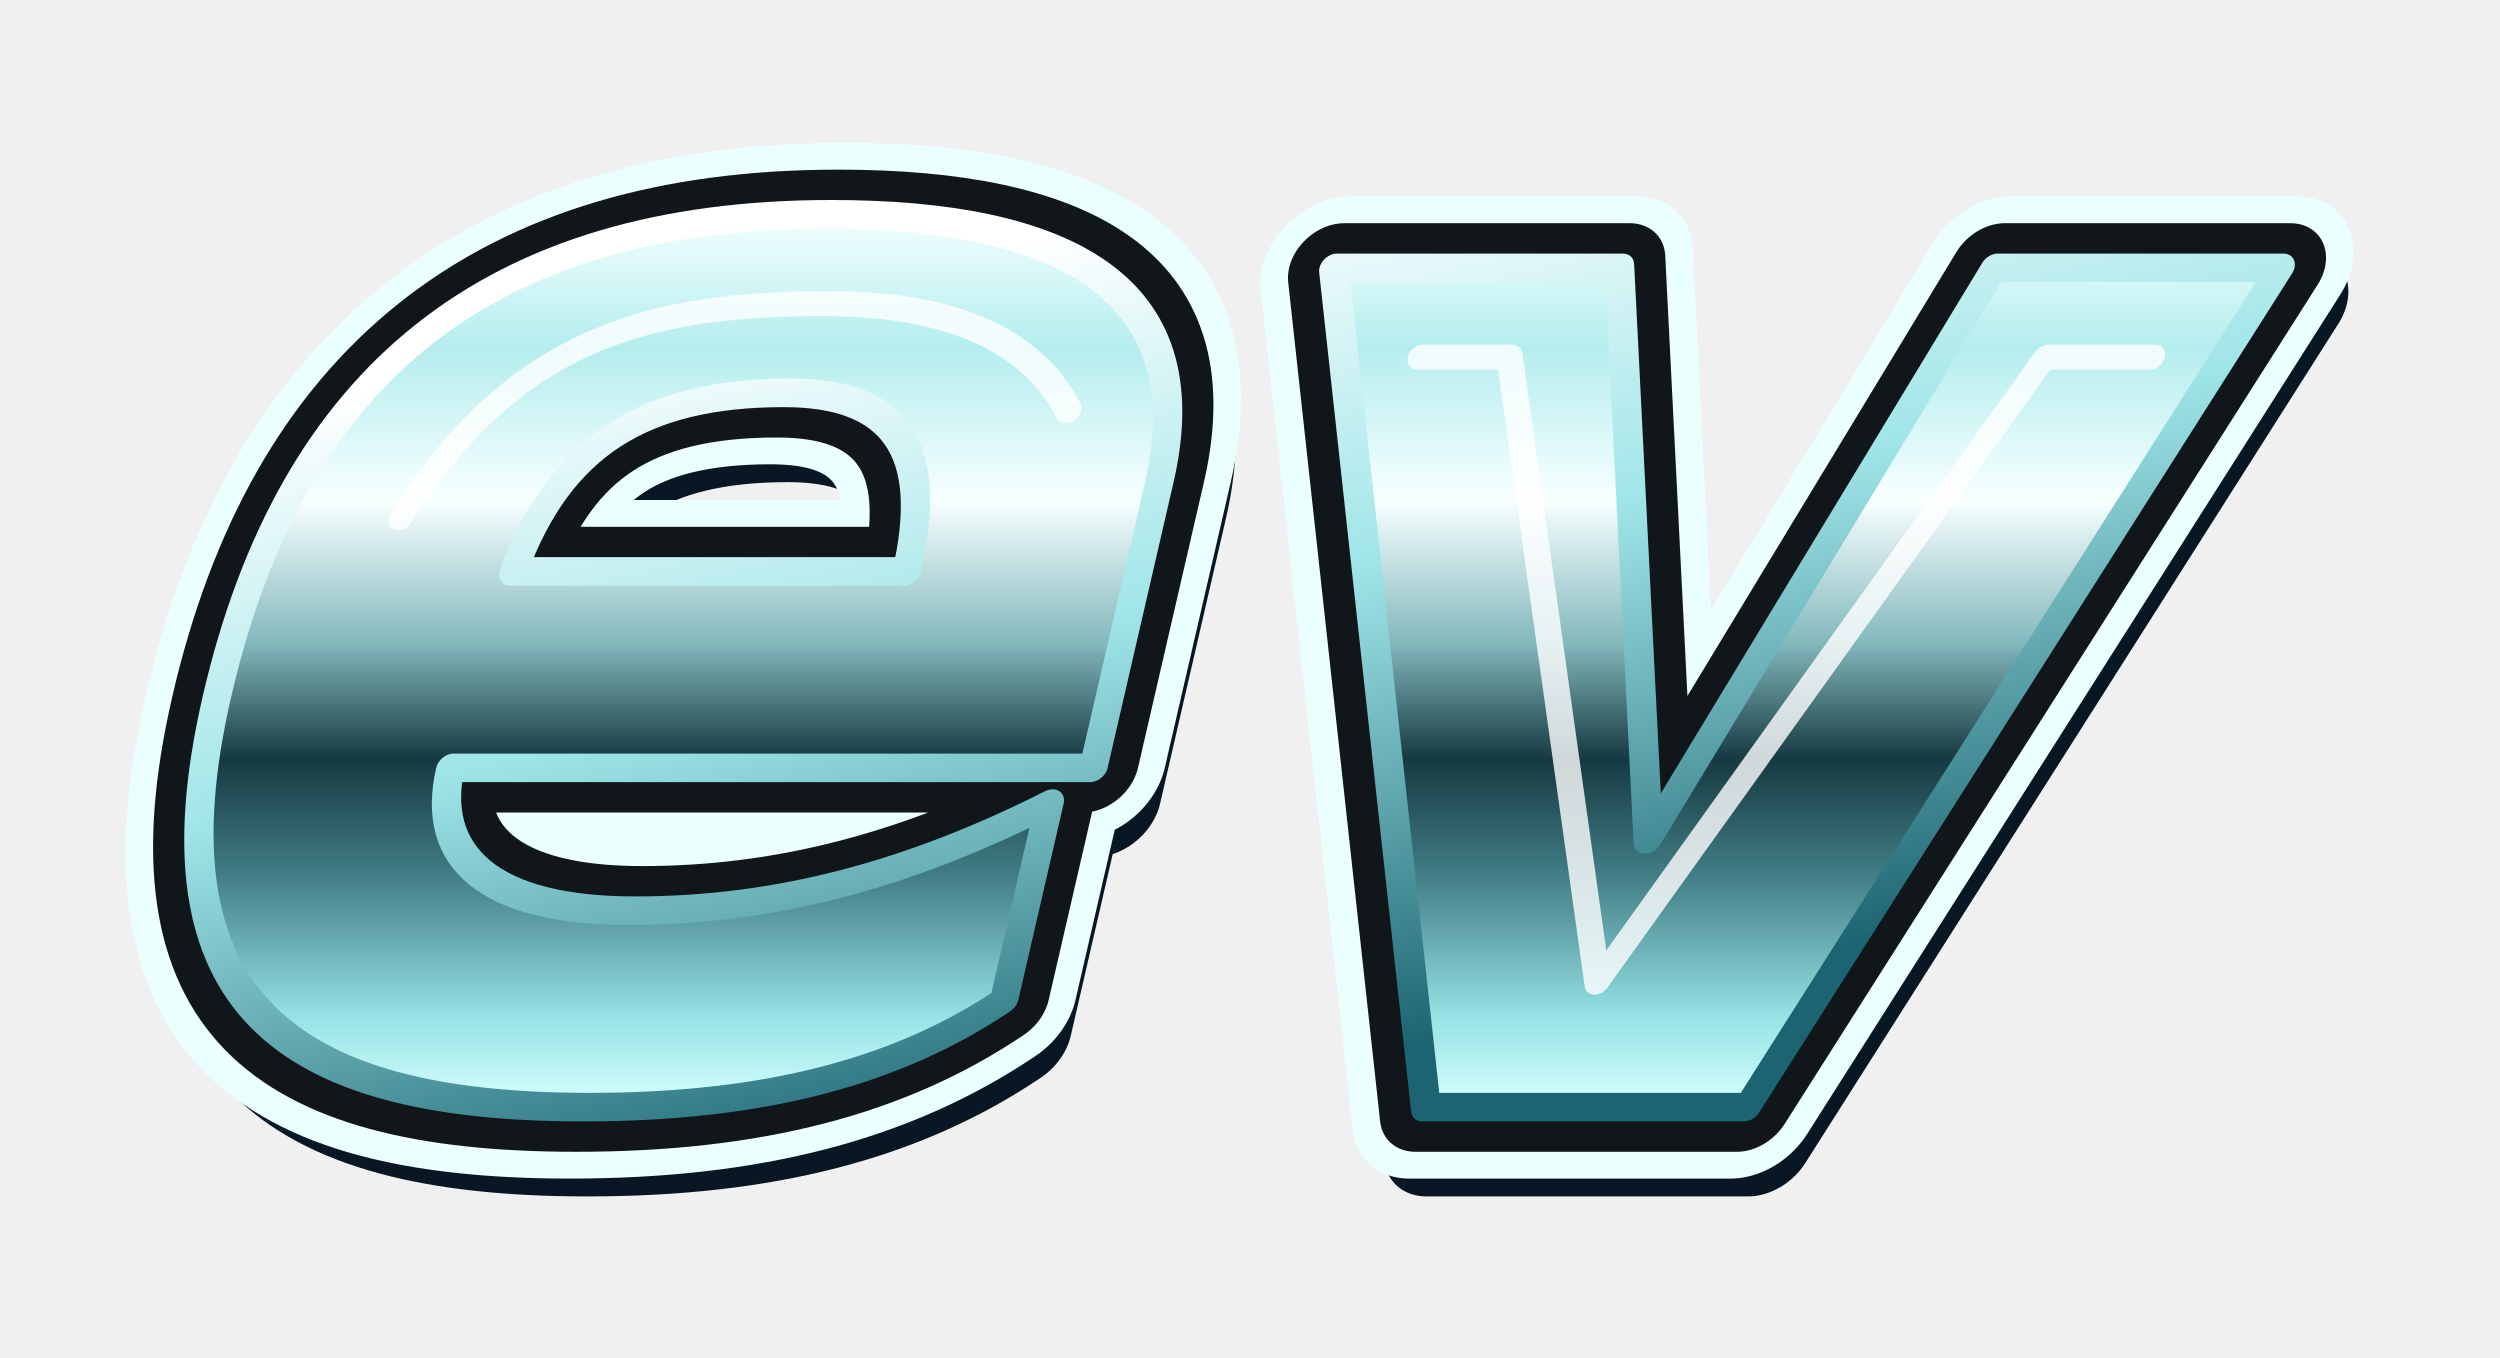
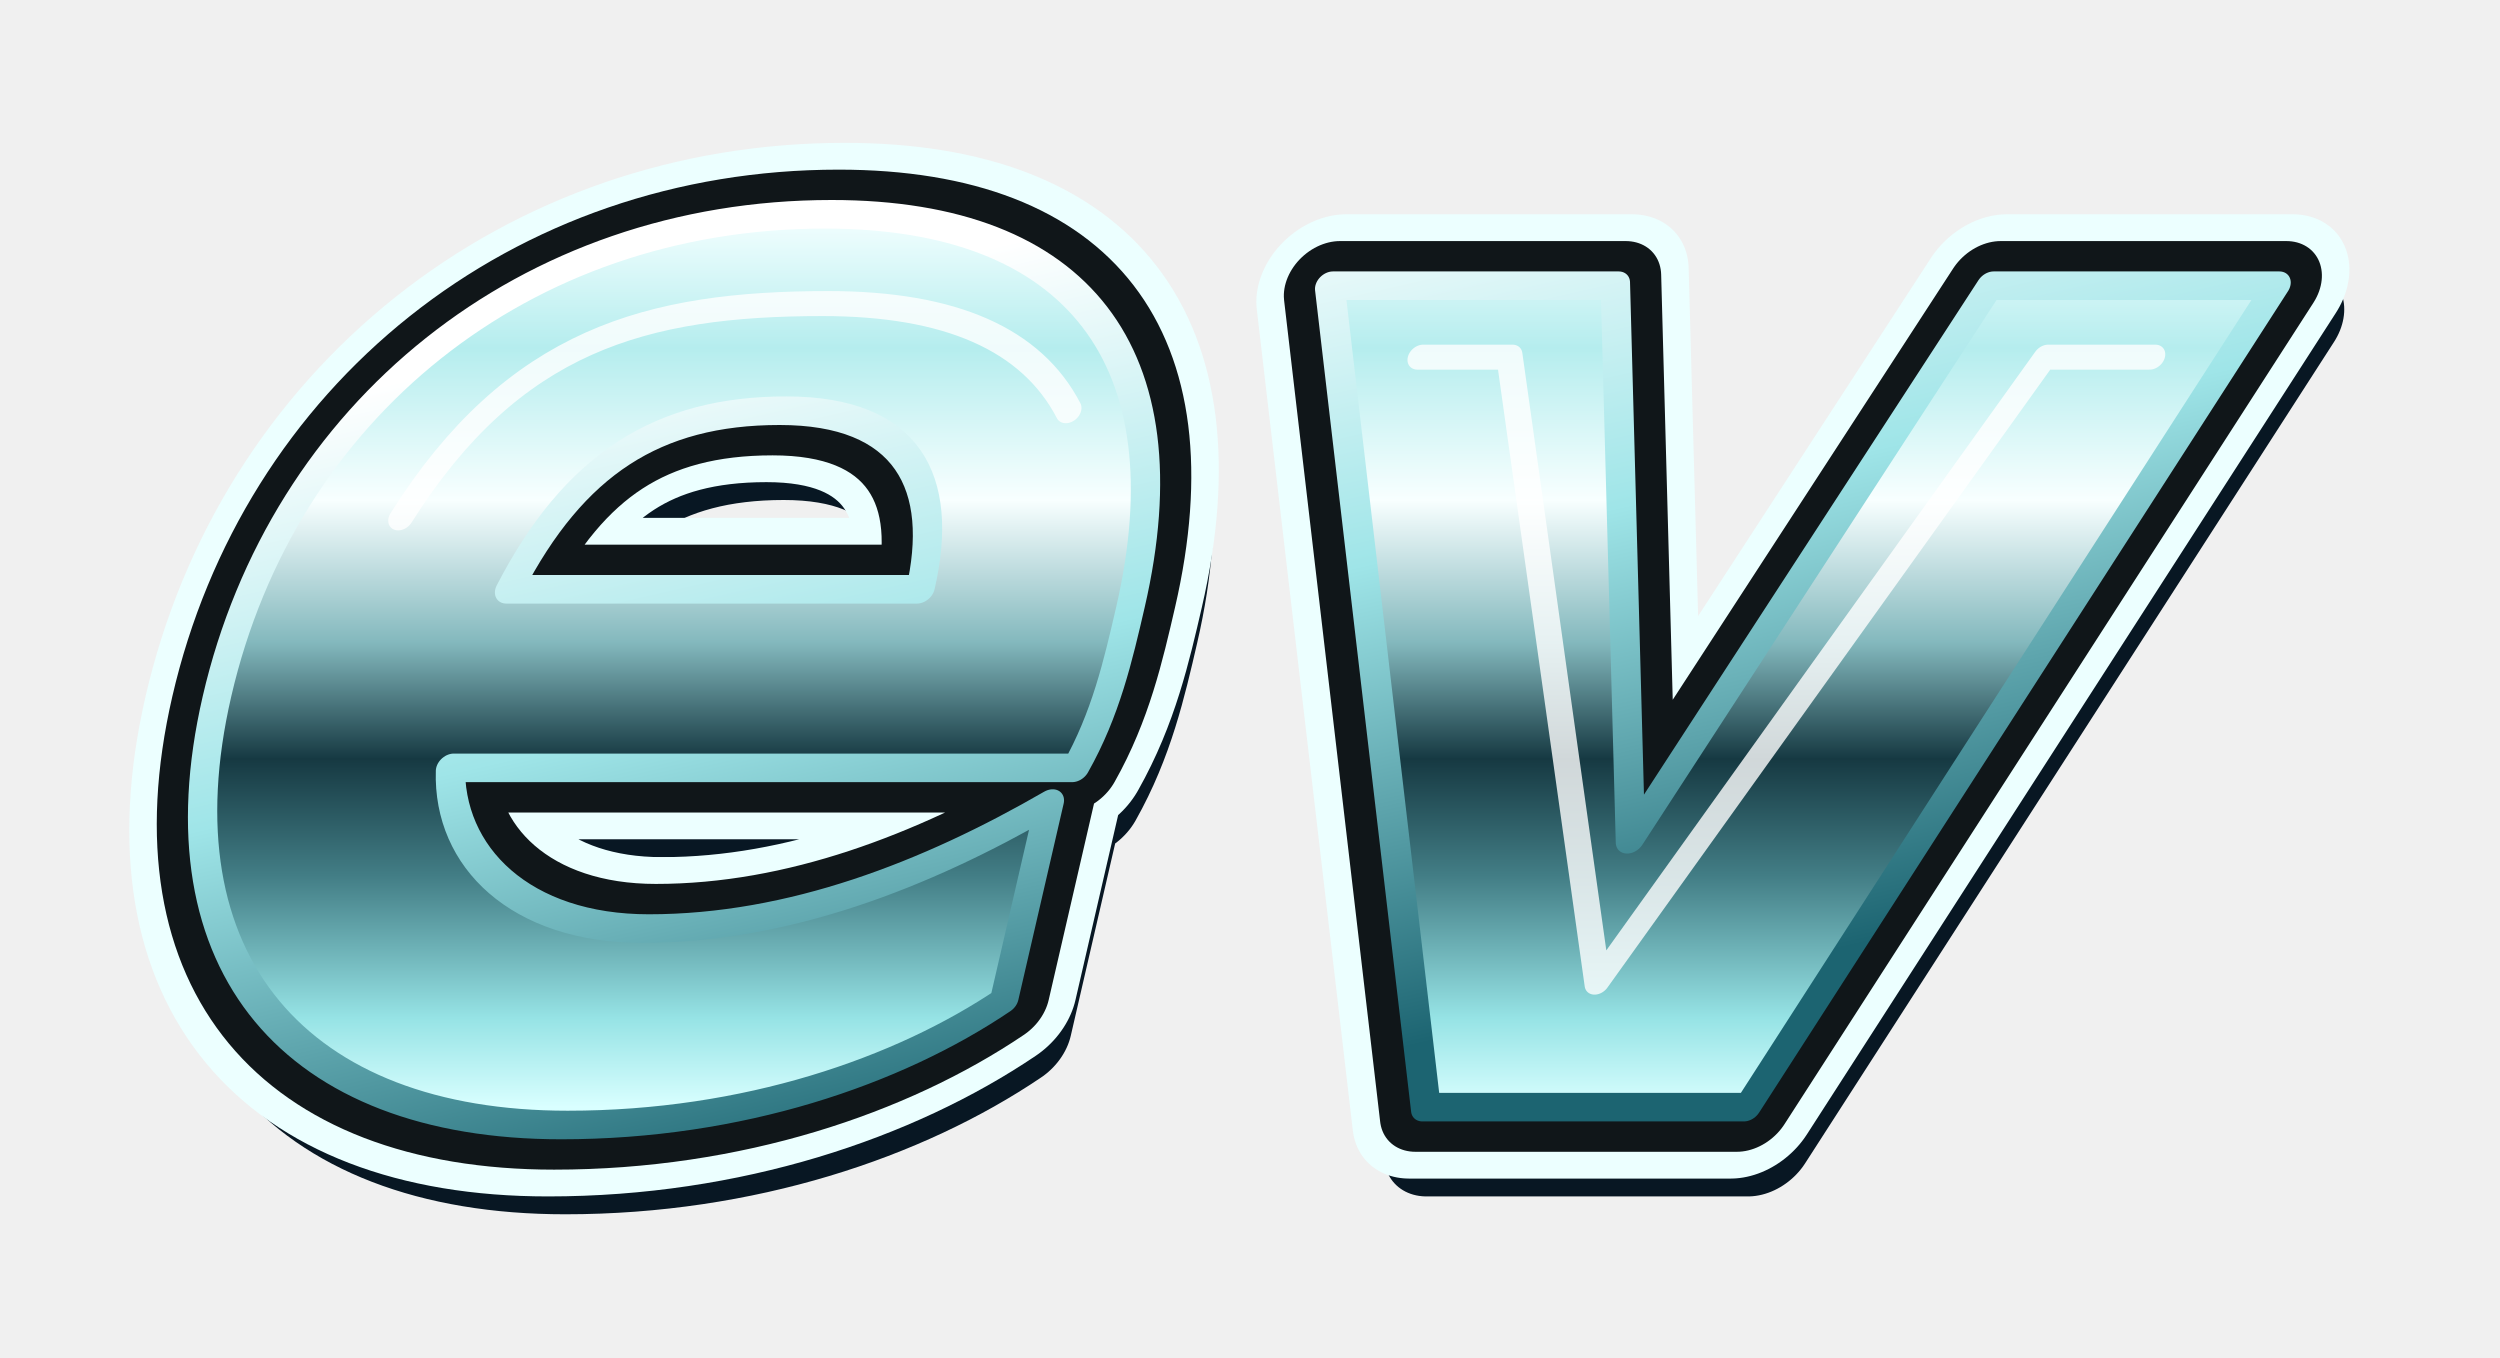
<svg xmlns="http://www.w3.org/2000/svg" viewBox="0 0 140 76" fill="none">
  <defs>
    <linearGradient id="chrome" x1="0" y1="7" x2="0" y2="57" gradientUnits="userSpaceOnUse">
      <stop stop-color="#f4ffff" />
      <stop offset=".15" stop-color="#b5edee" />
      <stop offset=".32" stop-color="#f8ffff" />
      <stop offset=".48" stop-color="#83b8bd" />
      <stop offset=".61" stop-color="#163942" />
      <stop offset=".74" stop-color="#427d85" />
      <stop offset=".9" stop-color="#96e3e5" />
      <stop offset="1" stop-color="#d9ffff" />
    </linearGradient>
    <linearGradient id="bevel" x1="45" y1="8" x2="57" y2="58" gradientUnits="userSpaceOnUse">
      <stop stop-color="#fff" />
      <stop offset=".45" stop-color="#9fe5e8" />
      <stop offset="1" stop-color="#1c6471" />
    </linearGradient>
-     <path id="letters" fill-rule="evenodd" d="M54 22C54 11 45 7 32 7C13 7 4 16 4 34C4 51 13 57 30 57C40 57 47 55 52 51V40C45 44 38 46 30 46C22 46 18 43 18 38H54V22ZM19 27C20 20 24 17 32 17C38 17 41 20 41 27H19ZM61 10H77L86 42L98 10H114L95 57H77L61 10Z" />
+     <path id="letters" fill-rule="evenodd" d="M54 29C54 15 46 7 32 7C15 7 4 18 4 34C4 49 14 58 29 58C39 58 47 55 52 51V40C46 44 39 47 31 47C24 47 19 43 18 38H53C54 35 54 32 54 29ZM19 28C21 21 25 18 32 18C39 18 42 22 42 28H19ZM61 11H77L85 42L98 11H114L95 57H77L61 11Z" />
  </defs>
  <g transform="translate(16 5) skewX(-13)" stroke-linejoin="round">
    <use href="#letters" transform="translate(1.2 2)" fill="#081723" stroke="#081723" stroke-width="6" />
    <use href="#letters" fill="#fff" stroke="#ecffff" stroke-width="8" />
    <use href="#letters" fill="url(#chrome)" stroke="#101619" stroke-width="5" />
    <use href="#letters" fill="url(#chrome)" stroke="url(#bevel)" stroke-width="1.6" />
    <path d="M12 24C16 14 23 12 33 12C40 12 45 14 48 18M67 15H72L85 50L102 15H108" stroke="#fff" stroke-opacity=".8" stroke-width="1.4" stroke-linecap="round" />
  </g>
</svg>
